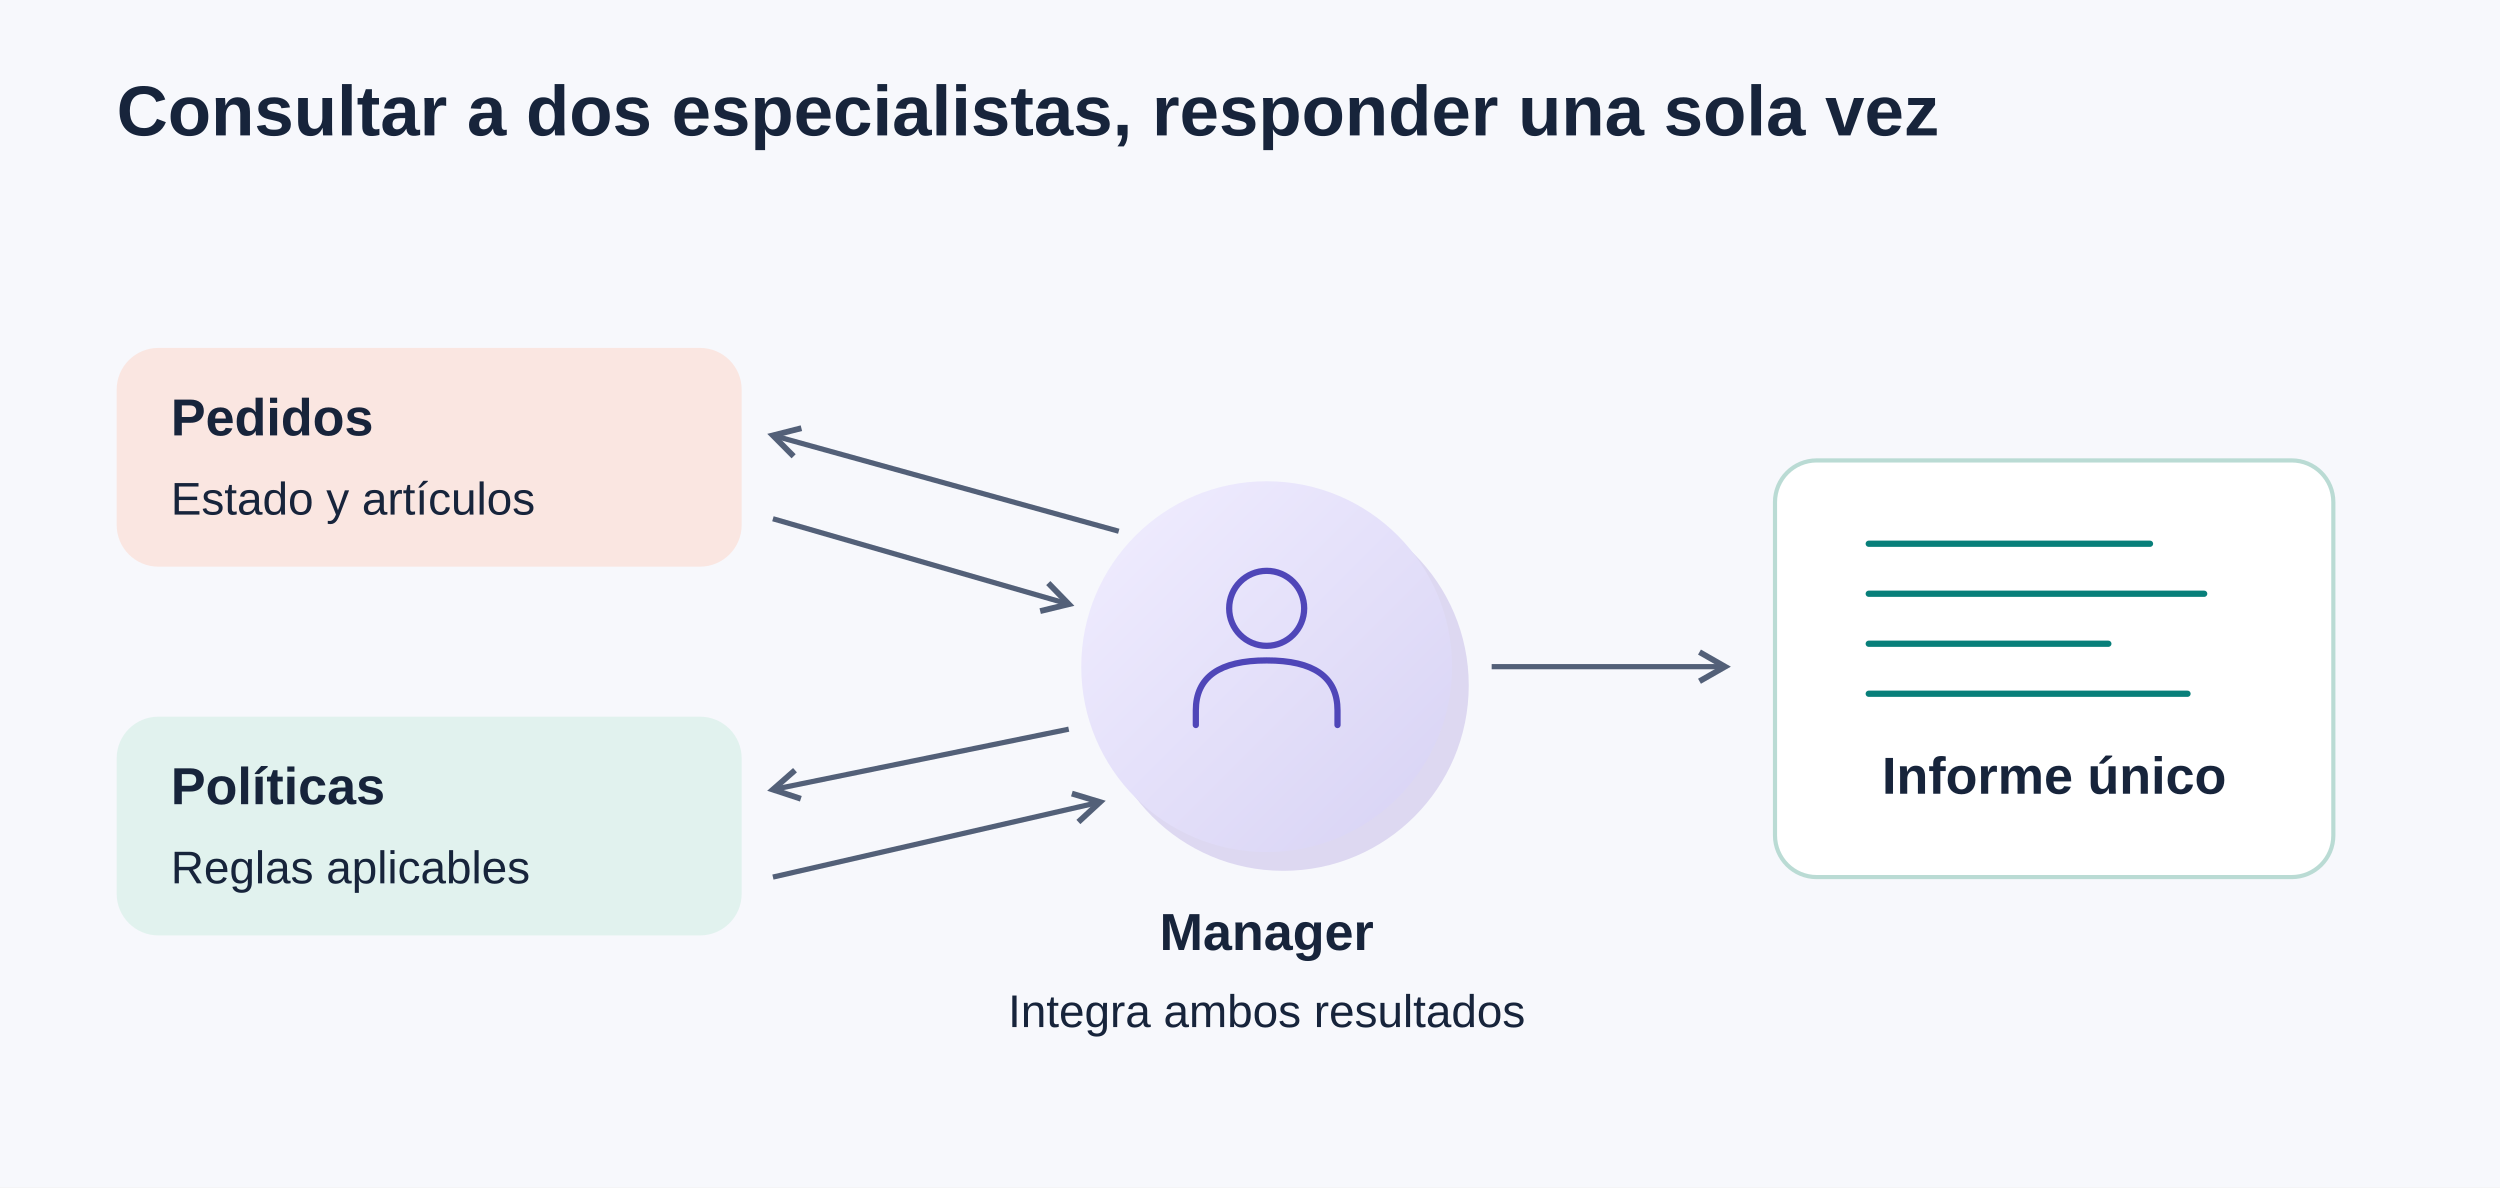
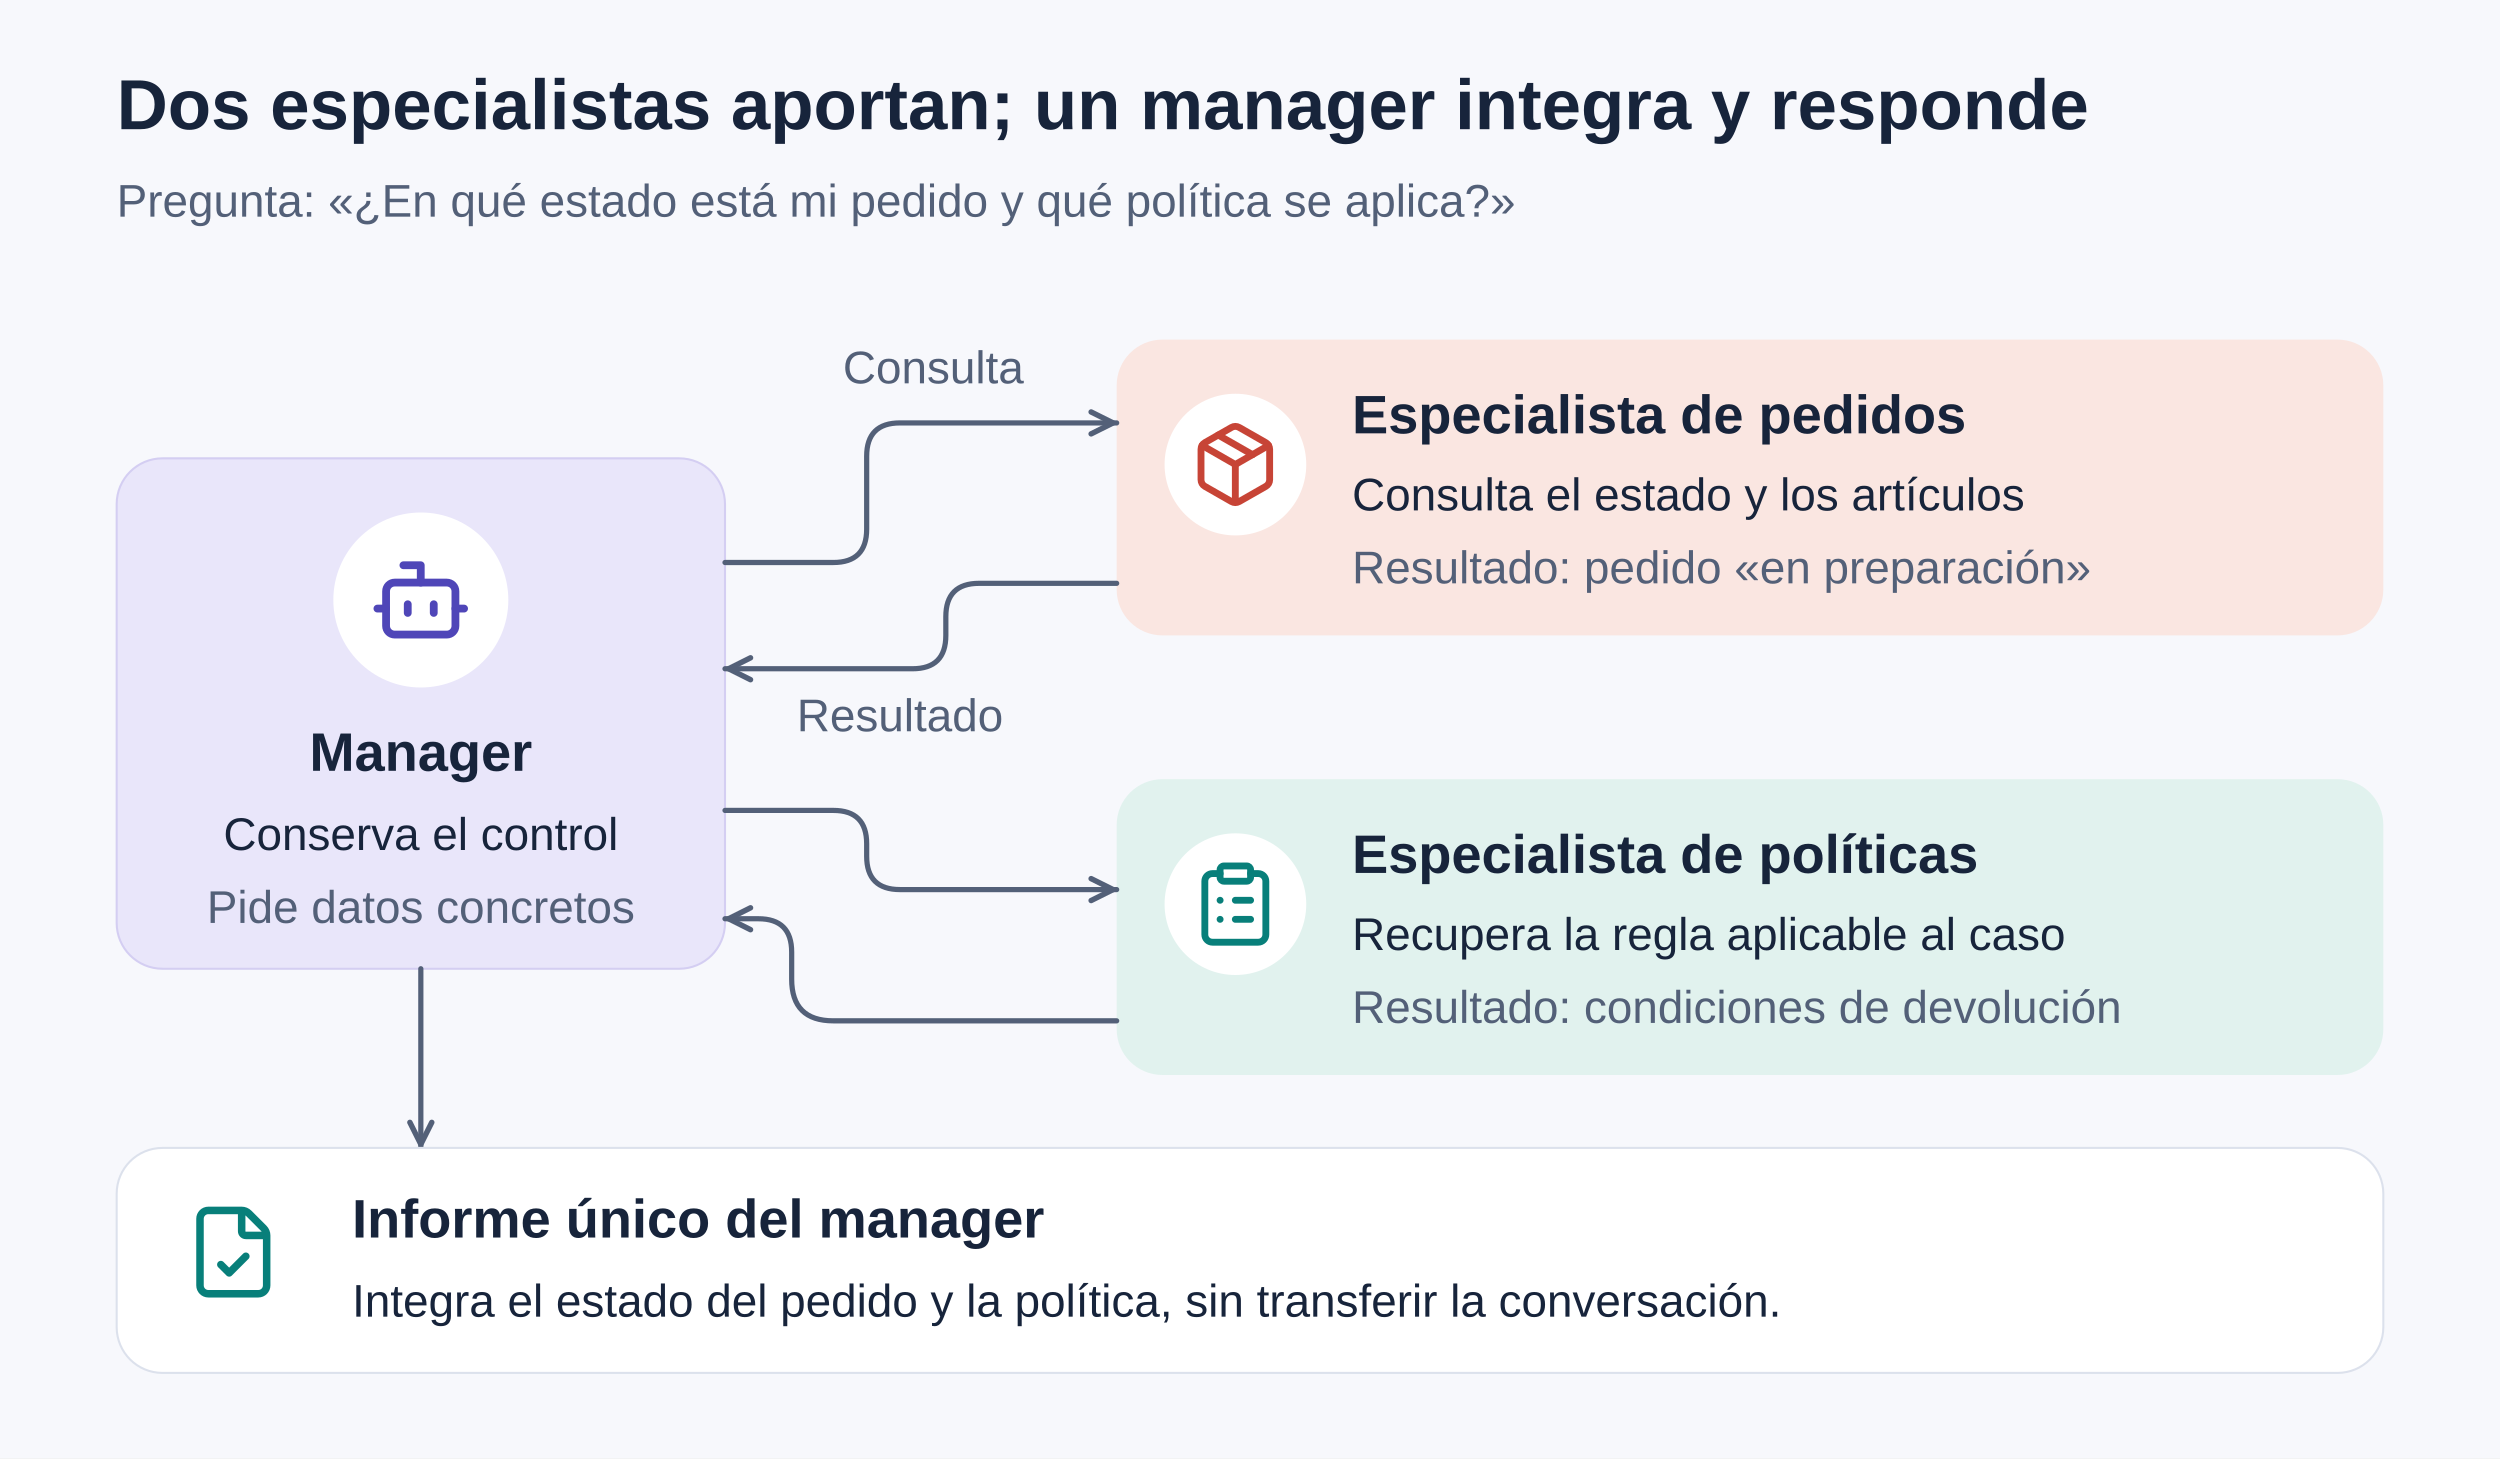
- <svg xmlns="http://www.w3.org/2000/svg" viewBox="0 0 1200 570" role="img" aria-labelledby="title description">
+ <svg xmlns="http://www.w3.org/2000/svg" viewBox="0 0 1200 700" role="img" aria-labelledby="title description">
  <defs>
-     <linearGradient id="surface" x2="1" y2="1">
-       <stop stop-color="#f1eeff" />
-       <stop offset="1" stop-color="#d7d2f4" />
-     </linearGradient>
-     <marker id="arrow" viewBox="0 0 10 10" refX="8" refY="5" markerWidth="7" markerHeight="7" orient="auto">
-       <path d="m1 1 7 4-7 4" fill="none" stroke="#536078" stroke-width="1.6" />
+     <marker id="arrow" viewBox="0 0 10 10" refX="9" refY="5" markerWidth="7" markerHeight="7" orient="auto">
+       <path d="m2 2 6 3-6 3" fill="none" stroke="#536078" stroke-width="1.5" stroke-linecap="round" stroke-linejoin="round" />
    </marker>
-     <style>text{font-family:'Segoe UI',Arial,sans-serif;fill:#17243b;font-size:22px}.h{font-size:34px;font-weight:700}.label{font-size:25px;font-weight:700}.line{fill:none;stroke:#536078;stroke-width:2.5;marker-end:url(#arrow)}.icon{fill:none;stroke-width:3;stroke-linecap:round;stroke-linejoin:round}</style>
+     <style>text{font-family:'Segoe UI',Arial,sans-serif;fill:#17243b;font-size:22px}.h{font-size:34px;font-weight:700}.label{font-size:26px;font-weight:700}.muted{fill:#536078}.line{fill:none;stroke:#536078;stroke-width:2.5;stroke-linecap:round;stroke-linejoin:round;marker-end:url(#arrow)}.icon{fill:none;stroke-width:1.8;stroke-linecap:round;stroke-linejoin:round}</style>
  </defs>
-   <rect width="1200" height="570" fill="#f7f8fc" />
-   <text x="56" y="65" class="h">Consultar a dos especialistas, responder una sola vez</text>
-   <rect x="56" y="167" width="300" height="105" rx="20" fill="#fae6e1" />
-   <text x="82" y="209" class="label">Pedidos</text>
-   <text x="82" y="247">Estado y artículos</text>
-   <rect x="56" y="344" width="300" height="105" rx="20" fill="#e1f2ee" />
-   <text x="82" y="386" class="label">Políticas</text>
-   <text x="82" y="424">Reglas aplicables</text>
-   <path d="M537 255 371 209" class="line" />
-   <path d="M371 249 513 290" class="line" />
-   <path d="M513 350 371 379" class="line" />
-   <path d="M371 421 528 385" class="line" />
-   <circle cx="616" cy="329" r="89" fill="#ddd8f1" />
-   <circle cx="608" cy="320" r="89" fill="url(#surface)" />
-   <g class="icon" stroke="#4f46b8">
-     <circle cx="608" cy="292" r="18" />
-     <path d="M574 348v-7q0-24 34-24t34 24v7" />
+   <rect width="1200" height="700" fill="#f7f8fc" />
+   <text x="56" y="62" class="h">Dos especialistas aportan; un manager integra y responde</text>
+   <text x="56" y="104" class="muted">Pregunta: «¿En qué estado está mi pedido y qué política se aplica?»</text>
+   <rect x="56" y="220" width="292" height="245" rx="22" fill="#e9e6fa" stroke="#d4cef2" />
+   <circle cx="202" cy="288" r="42" fill="#fff" />
+   <g transform="translate(177 263) scale(2.08)" class="icon" stroke="#4f46b8">
+     <path d="M12 8V4H8" />
+     <rect width="16" height="12" x="4" y="8" rx="2" />
+     <path d="M2 14h2M20 14h2M15 13v2M9 13v2" />
  </g>
-   <text x="608" y="456" text-anchor="middle" class="label">Manager</text>
-   <text x="608" y="493" text-anchor="middle">Integra ambos resultados</text>
-   <path d="M716 320h112" class="line" />
-   <rect x="852" y="221" width="268" height="200" rx="20" fill="#fff" stroke="#badbd4" stroke-width="2" />
-   <g class="icon" stroke="#087f7a">
-     <path d="M897 261h135m-135 24h161m-161 24h115m-115 24h153" />
+   <text x="202" y="370" text-anchor="middle" class="label">Manager</text>
+   <text x="202" y="408" text-anchor="middle">Conserva el control</text>
+   <text x="202" y="443" text-anchor="middle" class="muted">Pide datos concretos</text>
+   <rect x="536" y="163" width="608" height="142" rx="22" fill="#fae6e1" />
+   <circle cx="593" cy="223" r="34" fill="#fff" />
+   <g transform="translate(571 201) scale(1.83)" class="icon" stroke="#c74436">
+     <path d="M11 21.73a2 2 0 0 0 2 0l7-4A2 2 0 0 0 21 16V8a2 2 0 0 0-1-1.73l-7-4a2 2 0 0 0-2 0l-7 4A2 2 0 0 0 3 8v8a2 2 0 0 0 1 1.73zM12 22V12" />
+     <polyline points="3.29 7 12 12 20.71 7" />
+     <path d="m7.5 4.27 9 5.15" />
  </g>
-   <text x="986" y="381" text-anchor="middle" class="label">Informe único</text>
+   <text x="649" y="208" class="label">Especialista de pedidos</text>
+   <text x="649" y="245">Consulta el estado y los artículos</text>
+   <text x="649" y="280" class="muted">Resultado: pedido «en preparación»</text>
+   <rect x="536" y="374" width="608" height="142" rx="22" fill="#e1f2ee" />
+   <circle cx="593" cy="434" r="34" fill="#fff" />
+   <g transform="translate(571 412) scale(1.83)" class="icon" stroke="#087f7a">
+     <rect width="8" height="4" x="8" y="2" rx="1" />
+     <path d="M16 4h2a2 2 0 0 1 2 2v14a2 2 0 0 1-2 2H6a2 2 0 0 1-2-2V6a2 2 0 0 1 2-2h2M12 11h4M12 16h4M8 11h.01M8 16h.01" />
+   </g>
+   <text x="649" y="419" class="label">Especialista de políticas</text>
+   <text x="649" y="456">Recupera la regla aplicable al caso</text>
+   <text x="649" y="491" class="muted">Resultado: condiciones de devolución</text>
+   <path d="M348 270H400Q416 270 416 254V219Q416 203 432 203H536" class="line" />
+   <text x="448" y="184" text-anchor="middle" class="muted">Consulta</text>
+   <path d="M536 280H470Q454 280 454 296V305Q454 321 438 321H348" class="line" />
+   <text x="432" y="351" text-anchor="middle" class="muted">Resultado</text>
+   <path d="M348 389H400Q416 389 416 405V411Q416 427 432 427H536" class="line" />
+   <path d="M536 490H400Q380 490 380 470V457Q380 441 364 441H348" class="line" />
+   <path d="M202 465V551" class="line" />
+   <rect x="56" y="551" width="1088" height="108" rx="22" fill="#fff" stroke="#dce1ec" />
+   <g transform="translate(88 577) scale(2)" class="icon" stroke="#087f7a">
+     <path d="M6 22a2 2 0 0 1-2-2V4a2 2 0 0 1 2-2h8a2.4 2.4 0 0 1 1.704.706l3.588 3.588A2.4 2.4 0 0 1 20 8v12a2 2 0 0 1-2 2zM14 2v5a1 1 0 0 0 1 1h5m-11 7 2 2 4-4" />
+   </g>
+   <text x="169" y="594" class="label">Informe único del manager</text>
+   <text x="169" y="632">Integra el estado del pedido y la política, sin transferir la conversación.</text>
</svg>
